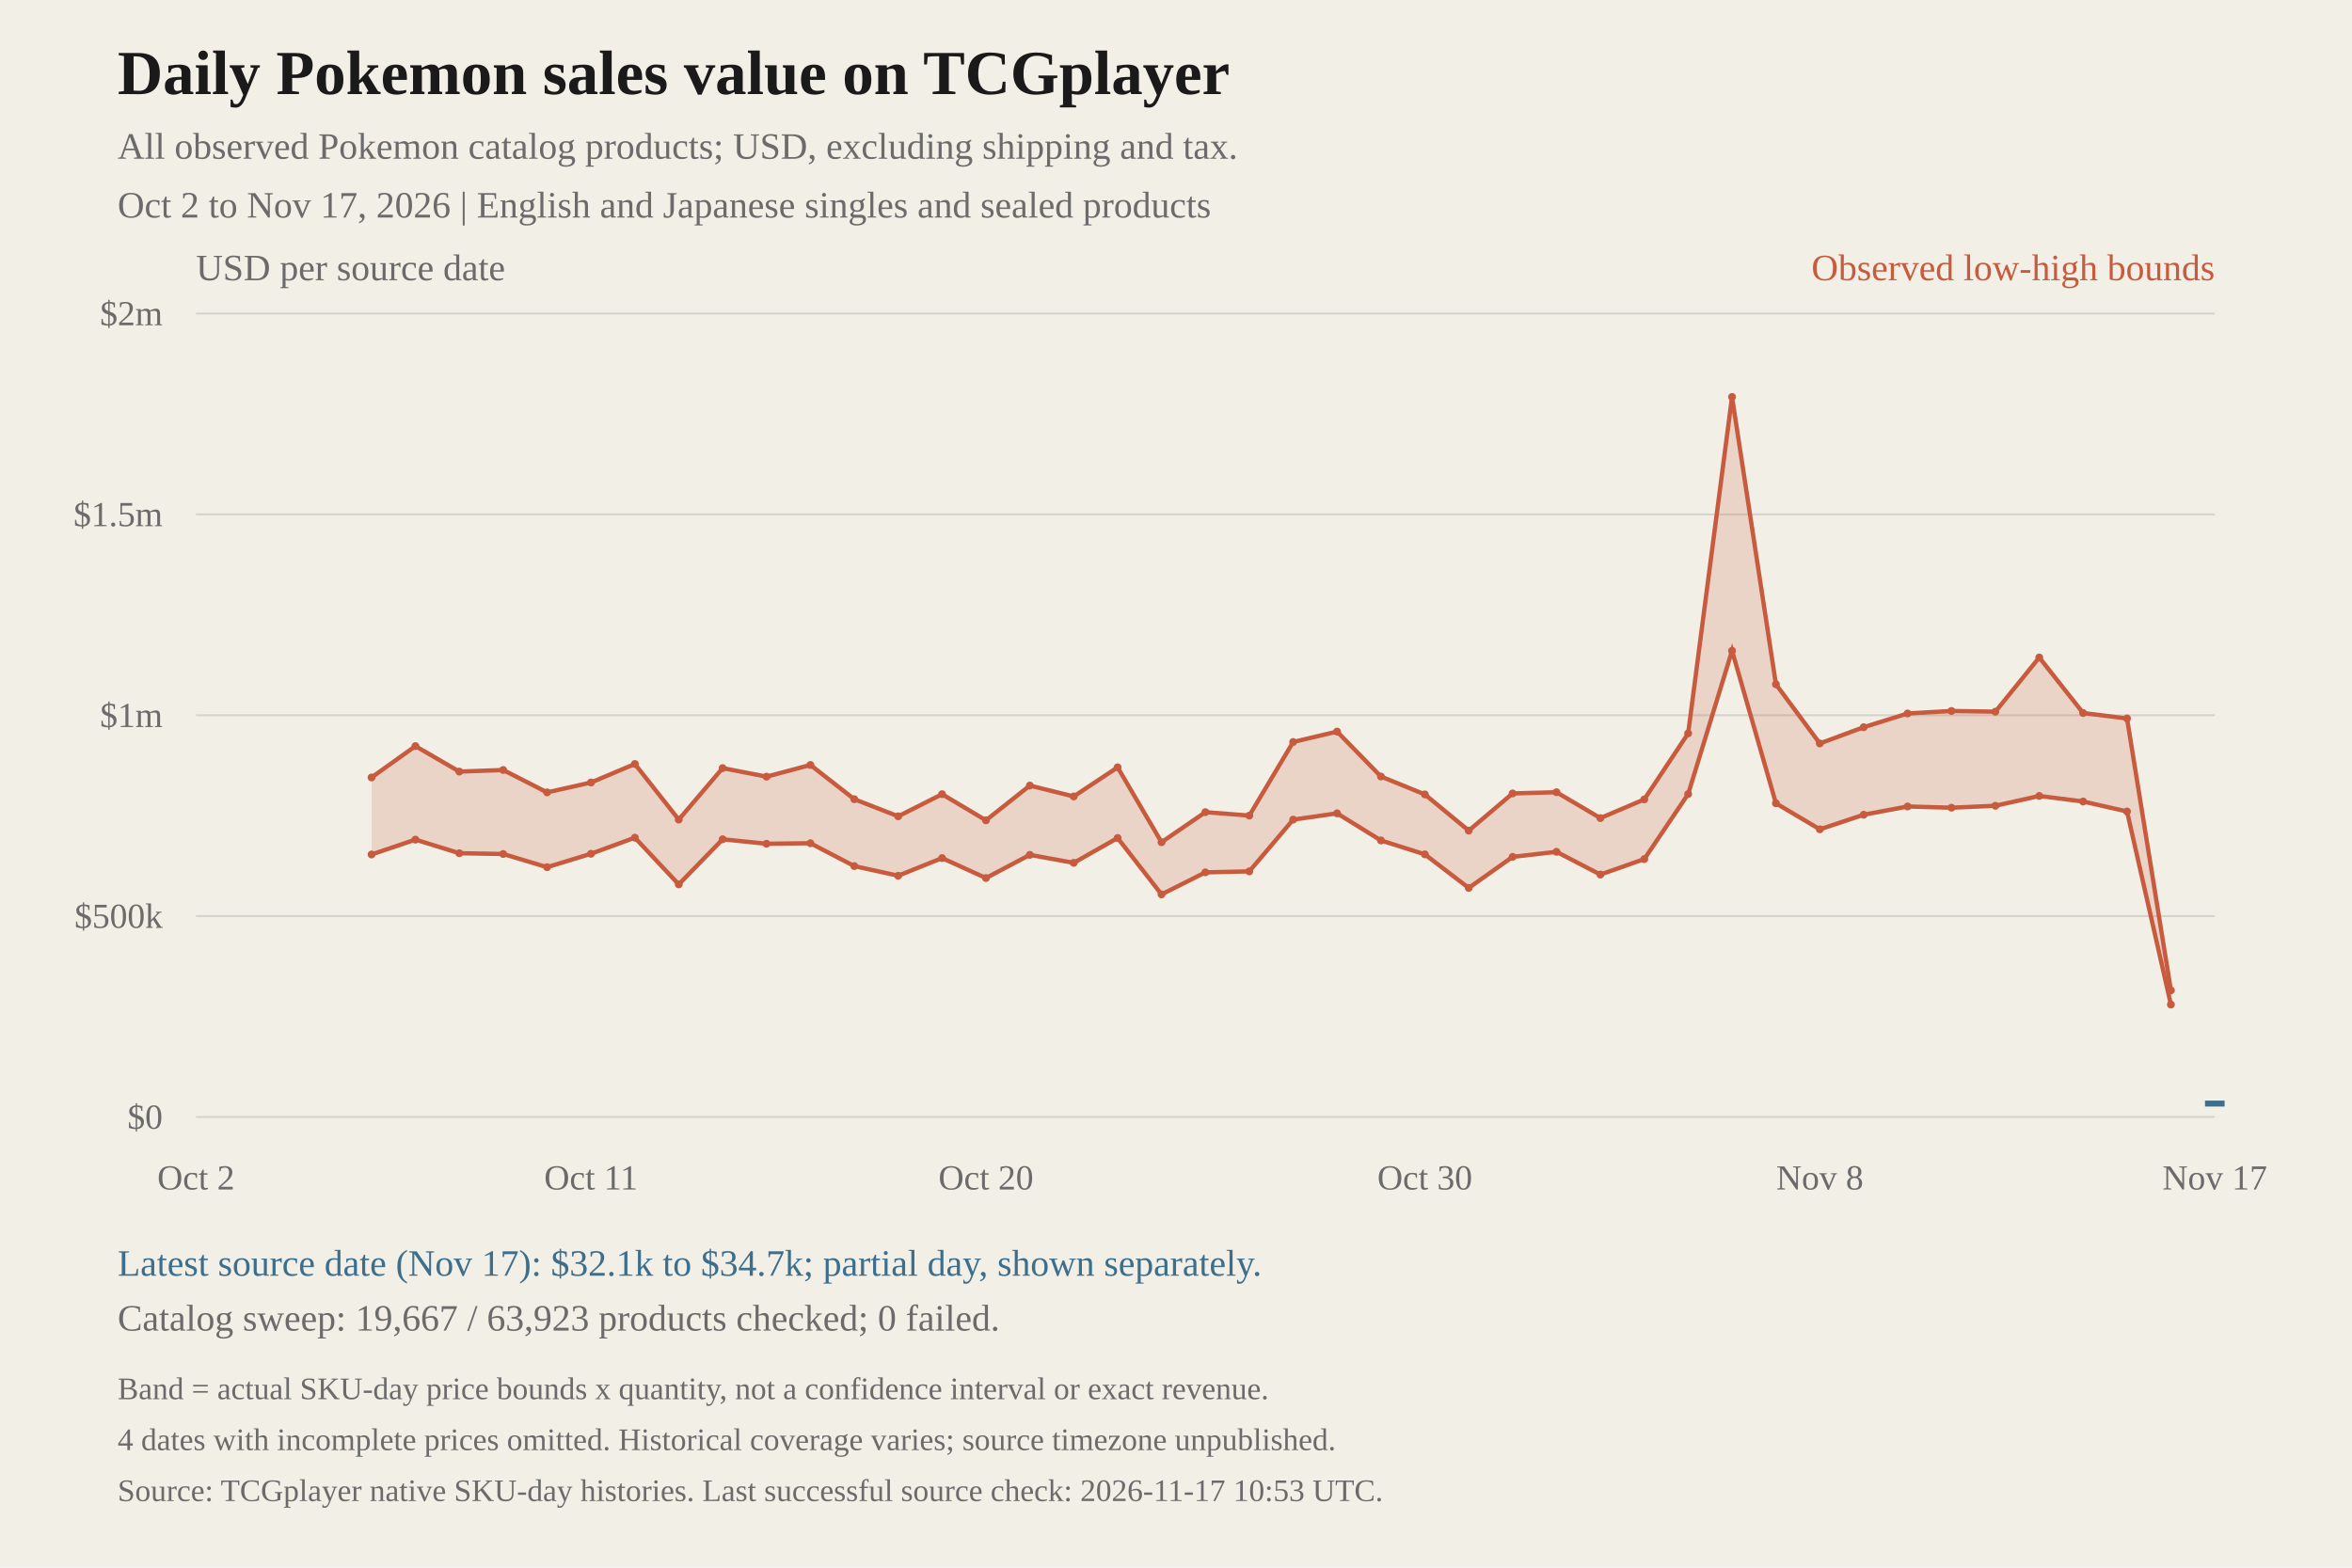
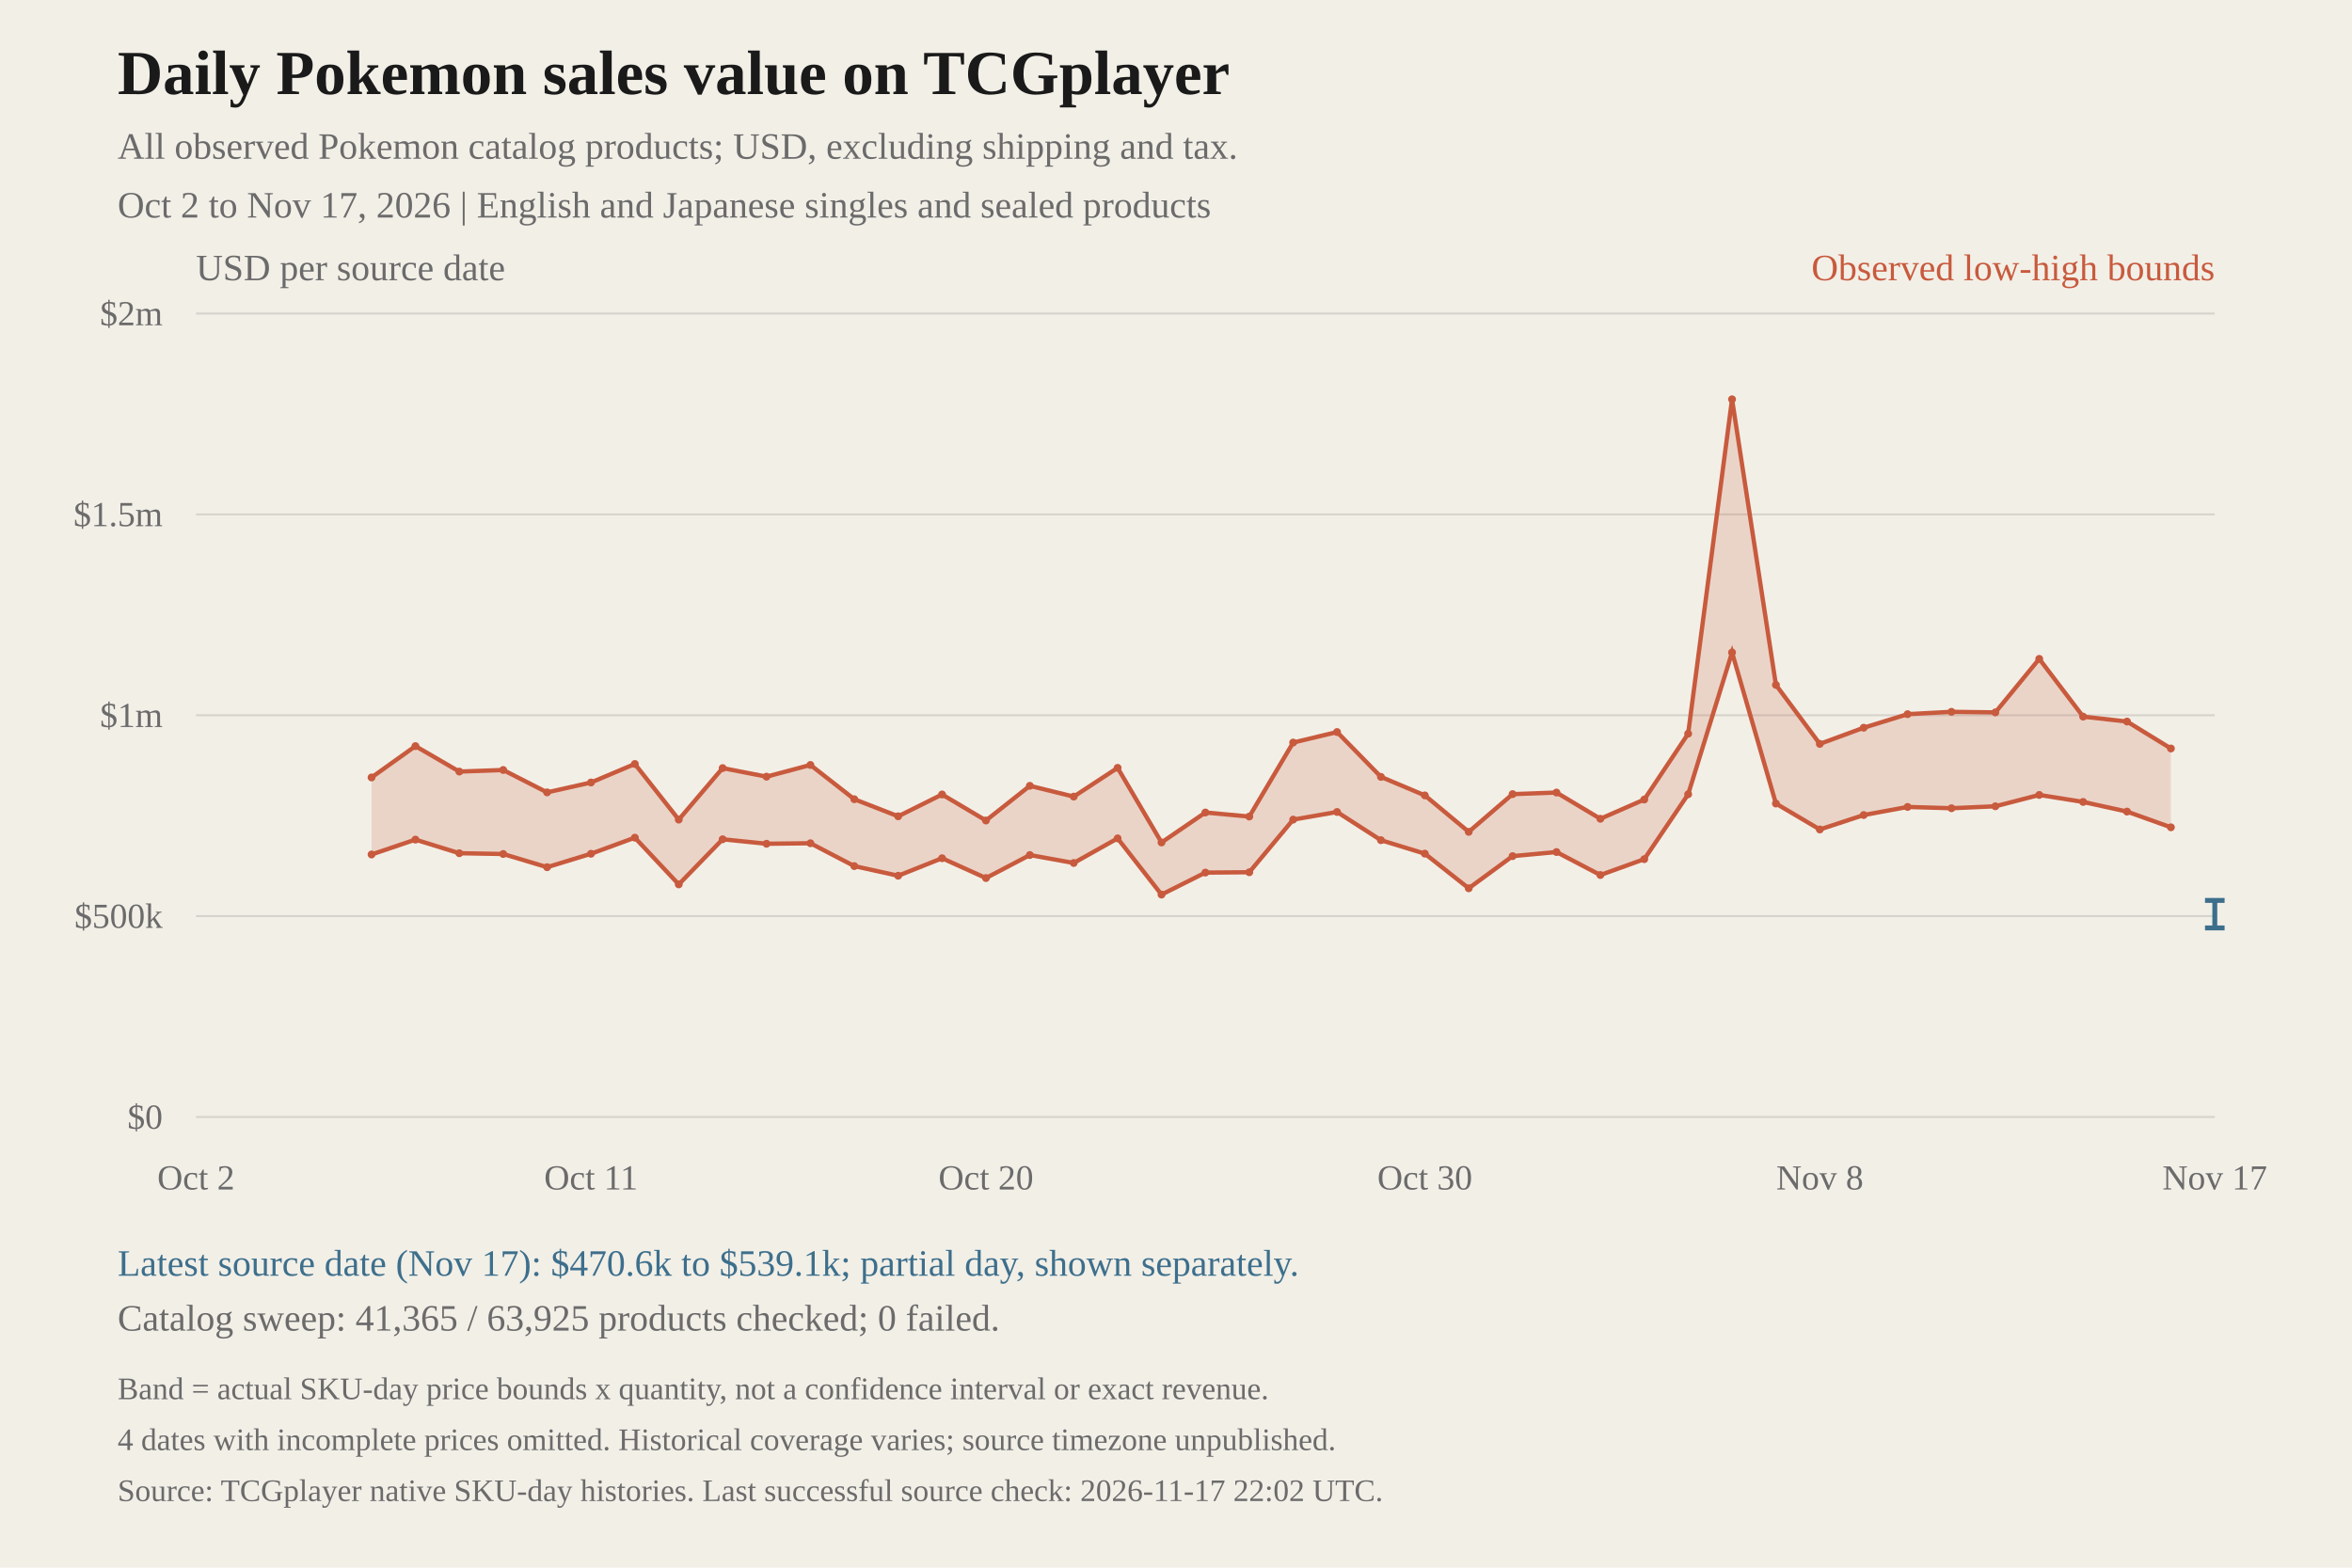
<svg xmlns="http://www.w3.org/2000/svg" width="1200" height="800" viewBox="0 0 1200 800" role="img" aria-labelledby="title description">
  <style>text{font-family:Georgia,"Liberation Serif","Times New Roman",serif;fill:#1A1A1A;font-size:19px}.title{font-size:32px;font-weight:600}.muted,.axis{fill:#6B6B6B}.axis{font-size:18px}.note{font-size:16px;fill:#6B6B6B}.grid{stroke:#D6D3CC;stroke-width:1}</style>
  <rect data-role="background" width="1200" height="800" fill="#F2EFE7" />
  <text x="60" y="48" class="title">Daily Pokemon sales value on TCGplayer</text>
  <text x="60" y="81" class="muted">All observed Pokemon catalog products; USD, excluding shipping and tax.</text>
  <text x="60" y="111" class="muted">Oct 2 to Nov 17, 2026 | English and Japanese singles and sealed products</text>
  <text x="100" y="143" class="muted">USD per source date</text>
  <text x="1130" y="143" text-anchor="end" style="fill:#C85A3D">Observed low-high bounds</text>
  <path d="M100,570H1130" class="grid" />
  <text x="83" y="576" class="axis" text-anchor="end">$0</text>
  <path d="M100,467.5H1130" class="grid" />
  <text x="83" y="473.5" class="axis" text-anchor="end">$500k</text>
  <path d="M100,365H1130" class="grid" />
  <text x="83" y="371" class="axis" text-anchor="end">$1m</text>
  <path d="M100,262.5H1130" class="grid" />
  <text x="83" y="268.5" class="axis" text-anchor="end">$1.5m</text>
  <path d="M100,160H1130" class="grid" />
  <text x="83" y="166" class="axis" text-anchor="end">$2m</text>
-   <polygon data-series="historical" points="189.565,396.744 211.957,380.745 234.348,393.742 256.739,392.934 279.13,404.354 301.522,399.317 323.913,389.861 346.304,418.25 368.696,391.961 391.087,396.338 413.478,390.359 435.87,407.849 458.261,416.566 480.652,405.277 503.043,418.614 525.435,400.872 547.826,406.424 570.217,391.568 592.609,429.787 615,414.447 637.391,416.203 659.783,378.636 682.174,373.33 704.565,396.264 726.957,405.384 749.348,423.873 771.739,404.89 794.13,404.277 816.522,417.476 838.913,407.93 861.304,374.247 883.696,202.555 906.087,349.205 928.478,379.387 950.87,371.093 973.261,364.084 995.652,362.819 1018.043,363.171 1040.435,335.513 1062.826,363.861 1085.217,366.626 1107.609,505.403 1107.609,512.64 1085.217,414.092 1062.826,409.012 1040.435,406.181 1018.043,411.188 995.652,412.181 973.261,411.554 950.87,415.763 928.478,423.204 906.087,409.921 883.696,332.091 861.304,405.197 838.913,438.399 816.522,446.3 794.13,434.679 771.739,437.272 749.348,453.12 726.957,435.976 704.565,428.881 682.174,415.05 659.783,418.26 637.391,444.662 615,445.171 592.609,456.415 570.217,427.631 547.826,440.315 525.435,436.231 503.043,448.07 480.652,437.884 458.261,446.89 435.87,441.968 413.478,430.31 391.087,430.576 368.696,428.283 346.304,451.308 323.913,427.463 301.522,435.683 279.13,442.538 256.739,435.799 234.348,435.406 211.957,428.459 189.565,436.048" fill="#C85A3D" fill-opacity="0.18" />
-   <polyline data-series="historical" points="189.565,436.048 211.957,428.459 234.348,435.406 256.739,435.799 279.13,442.538 301.522,435.683 323.913,427.463 346.304,451.308 368.696,428.283 391.087,430.576 413.478,430.31 435.87,441.968 458.261,446.89 480.652,437.884 503.043,448.07 525.435,436.231 547.826,440.315 570.217,427.631 592.609,456.415 615,445.171 637.391,444.662 659.783,418.26 682.174,415.05 704.565,428.881 726.957,435.976 749.348,453.12 771.739,437.272 794.13,434.679 816.522,446.3 838.913,438.399 861.304,405.197 883.696,332.091 906.087,409.921 928.478,423.204 950.87,415.763 973.261,411.554 995.652,412.181 1018.043,411.188 1040.435,406.181 1062.826,409.012 1085.217,414.092 1107.609,512.64" fill="none" stroke="#C85A3D" stroke-width="2.2" />
+   <polygon data-series="historical" points="189.565,396.744 211.957,380.745 234.348,393.742 256.739,392.934 279.13,404.354 301.522,399.317 323.913,389.861 346.304,418.25 368.696,391.961 391.087,396.338 413.478,390.359 435.87,407.849 458.261,416.566 480.652,405.42 503.043,418.711 525.435,401.004 547.826,406.514 570.217,391.837 592.609,429.918 615,414.627 637.391,416.692 659.783,378.93 682.174,373.562 704.565,396.446 726.957,405.886 749.348,424.499 771.739,405.242 794.13,404.443 816.522,417.829 838.913,408 861.304,374.411 883.696,203.771 906.087,349.522 928.478,379.617 950.87,371.361 973.261,364.446 995.652,363.248 1018.043,363.538 1040.435,336.225 1062.826,365.7 1085.217,368.211 1107.609,381.961 1107.609,422.181 1085.217,414.155 1062.826,409.228 1040.435,405.66 1018.043,411.451 995.652,412.448 973.261,411.789 950.87,415.921 928.478,423.287 906.087,410.054 883.696,332.953 861.304,405.319 838.913,438.438 816.522,446.525 794.13,434.795 771.739,436.888 749.348,453.304 726.957,435.619 704.565,428.752 682.174,414.35 659.783,418.258 637.391,445.114 615,445.288 592.609,456.513 570.217,427.824 547.826,440.381 525.435,436.325 503.043,448.074 480.652,437.959 458.261,446.89 435.87,441.968 413.478,430.31 391.087,430.576 368.696,428.283 346.304,451.308 323.913,427.463 301.522,435.683 279.13,442.538 256.739,435.799 234.348,435.406 211.957,428.459 189.565,436.048" fill="#C85A3D" fill-opacity="0.18" />
+   <polyline data-series="historical" points="189.565,436.048 211.957,428.459 234.348,435.406 256.739,435.799 279.13,442.538 301.522,435.683 323.913,427.463 346.304,451.308 368.696,428.283 391.087,430.576 413.478,430.31 435.87,441.968 458.261,446.89 480.652,437.959 503.043,448.074 525.435,436.325 547.826,440.381 570.217,427.824 592.609,456.513 615,445.288 637.391,445.114 659.783,418.258 682.174,414.35 704.565,428.752 726.957,435.619 749.348,453.304 771.739,436.888 794.13,434.795 816.522,446.525 838.913,438.438 861.304,405.319 883.696,332.953 906.087,410.054 928.478,423.287 950.87,415.921 973.261,411.789 995.652,412.448 1018.043,411.451 1040.435,405.66 1062.826,409.228 1085.217,414.155 1107.609,422.181" fill="none" stroke="#C85A3D" stroke-width="2.2" />
  <circle cx="189.565" cy="436.048" r="2" fill="#C85A3D" />
  <circle cx="211.957" cy="428.459" r="2" fill="#C85A3D" />
  <circle cx="234.348" cy="435.406" r="2" fill="#C85A3D" />
  <circle cx="256.739" cy="435.799" r="2" fill="#C85A3D" />
  <circle cx="279.13" cy="442.538" r="2" fill="#C85A3D" />
  <circle cx="301.522" cy="435.683" r="2" fill="#C85A3D" />
  <circle cx="323.913" cy="427.463" r="2" fill="#C85A3D" />
  <circle cx="346.304" cy="451.308" r="2" fill="#C85A3D" />
  <circle cx="368.696" cy="428.283" r="2" fill="#C85A3D" />
  <circle cx="391.087" cy="430.576" r="2" fill="#C85A3D" />
  <circle cx="413.478" cy="430.31" r="2" fill="#C85A3D" />
  <circle cx="435.87" cy="441.968" r="2" fill="#C85A3D" />
  <circle cx="458.261" cy="446.89" r="2" fill="#C85A3D" />
-   <circle cx="480.652" cy="437.884" r="2" fill="#C85A3D" />
-   <circle cx="503.043" cy="448.07" r="2" fill="#C85A3D" />
-   <circle cx="525.435" cy="436.231" r="2" fill="#C85A3D" />
-   <circle cx="547.826" cy="440.315" r="2" fill="#C85A3D" />
-   <circle cx="570.217" cy="427.631" r="2" fill="#C85A3D" />
-   <circle cx="592.609" cy="456.415" r="2" fill="#C85A3D" />
-   <circle cx="615" cy="445.171" r="2" fill="#C85A3D" />
-   <circle cx="637.391" cy="444.662" r="2" fill="#C85A3D" />
-   <circle cx="659.783" cy="418.26" r="2" fill="#C85A3D" />
-   <circle cx="682.174" cy="415.05" r="2" fill="#C85A3D" />
-   <circle cx="704.565" cy="428.881" r="2" fill="#C85A3D" />
-   <circle cx="726.957" cy="435.976" r="2" fill="#C85A3D" />
-   <circle cx="749.348" cy="453.12" r="2" fill="#C85A3D" />
-   <circle cx="771.739" cy="437.272" r="2" fill="#C85A3D" />
-   <circle cx="794.13" cy="434.679" r="2" fill="#C85A3D" />
-   <circle cx="816.522" cy="446.3" r="2" fill="#C85A3D" />
-   <circle cx="838.913" cy="438.399" r="2" fill="#C85A3D" />
-   <circle cx="861.304" cy="405.197" r="2" fill="#C85A3D" />
-   <circle cx="883.696" cy="332.091" r="2" fill="#C85A3D" />
-   <circle cx="906.087" cy="409.921" r="2" fill="#C85A3D" />
-   <circle cx="928.478" cy="423.204" r="2" fill="#C85A3D" />
-   <circle cx="950.87" cy="415.763" r="2" fill="#C85A3D" />
-   <circle cx="973.261" cy="411.554" r="2" fill="#C85A3D" />
-   <circle cx="995.652" cy="412.181" r="2" fill="#C85A3D" />
-   <circle cx="1018.043" cy="411.188" r="2" fill="#C85A3D" />
-   <circle cx="1040.435" cy="406.181" r="2" fill="#C85A3D" />
-   <circle cx="1062.826" cy="409.012" r="2" fill="#C85A3D" />
-   <circle cx="1085.217" cy="414.092" r="2" fill="#C85A3D" />
-   <circle cx="1107.609" cy="512.64" r="2" fill="#C85A3D" />
-   <polyline data-series="historical" points="189.565,396.744 211.957,380.745 234.348,393.742 256.739,392.934 279.13,404.354 301.522,399.317 323.913,389.861 346.304,418.25 368.696,391.961 391.087,396.338 413.478,390.359 435.87,407.849 458.261,416.566 480.652,405.277 503.043,418.614 525.435,400.872 547.826,406.424 570.217,391.568 592.609,429.787 615,414.447 637.391,416.203 659.783,378.636 682.174,373.33 704.565,396.264 726.957,405.384 749.348,423.873 771.739,404.89 794.13,404.277 816.522,417.476 838.913,407.93 861.304,374.247 883.696,202.555 906.087,349.205 928.478,379.387 950.87,371.093 973.261,364.084 995.652,362.819 1018.043,363.171 1040.435,335.513 1062.826,363.861 1085.217,366.626 1107.609,505.403" fill="none" stroke="#C85A3D" stroke-width="2.2" />
+   <circle cx="480.652" cy="437.959" r="2" fill="#C85A3D" />
+   <circle cx="503.043" cy="448.074" r="2" fill="#C85A3D" />
+   <circle cx="525.435" cy="436.325" r="2" fill="#C85A3D" />
+   <circle cx="547.826" cy="440.381" r="2" fill="#C85A3D" />
+   <circle cx="570.217" cy="427.824" r="2" fill="#C85A3D" />
+   <circle cx="592.609" cy="456.513" r="2" fill="#C85A3D" />
+   <circle cx="615" cy="445.288" r="2" fill="#C85A3D" />
+   <circle cx="637.391" cy="445.114" r="2" fill="#C85A3D" />
+   <circle cx="659.783" cy="418.258" r="2" fill="#C85A3D" />
+   <circle cx="682.174" cy="414.35" r="2" fill="#C85A3D" />
+   <circle cx="704.565" cy="428.752" r="2" fill="#C85A3D" />
+   <circle cx="726.957" cy="435.619" r="2" fill="#C85A3D" />
+   <circle cx="749.348" cy="453.304" r="2" fill="#C85A3D" />
+   <circle cx="771.739" cy="436.888" r="2" fill="#C85A3D" />
+   <circle cx="794.13" cy="434.795" r="2" fill="#C85A3D" />
+   <circle cx="816.522" cy="446.525" r="2" fill="#C85A3D" />
+   <circle cx="838.913" cy="438.438" r="2" fill="#C85A3D" />
+   <circle cx="861.304" cy="405.319" r="2" fill="#C85A3D" />
+   <circle cx="883.696" cy="332.953" r="2" fill="#C85A3D" />
+   <circle cx="906.087" cy="410.054" r="2" fill="#C85A3D" />
+   <circle cx="928.478" cy="423.287" r="2" fill="#C85A3D" />
+   <circle cx="950.87" cy="415.921" r="2" fill="#C85A3D" />
+   <circle cx="973.261" cy="411.789" r="2" fill="#C85A3D" />
+   <circle cx="995.652" cy="412.448" r="2" fill="#C85A3D" />
+   <circle cx="1018.043" cy="411.451" r="2" fill="#C85A3D" />
+   <circle cx="1040.435" cy="405.66" r="2" fill="#C85A3D" />
+   <circle cx="1062.826" cy="409.228" r="2" fill="#C85A3D" />
+   <circle cx="1085.217" cy="414.155" r="2" fill="#C85A3D" />
+   <circle cx="1107.609" cy="422.181" r="2" fill="#C85A3D" />
+   <polyline data-series="historical" points="189.565,396.744 211.957,380.745 234.348,393.742 256.739,392.934 279.13,404.354 301.522,399.317 323.913,389.861 346.304,418.25 368.696,391.961 391.087,396.338 413.478,390.359 435.87,407.849 458.261,416.566 480.652,405.42 503.043,418.711 525.435,401.004 547.826,406.514 570.217,391.837 592.609,429.918 615,414.627 637.391,416.692 659.783,378.93 682.174,373.562 704.565,396.446 726.957,405.886 749.348,424.499 771.739,405.242 794.13,404.443 816.522,417.829 838.913,408 861.304,374.411 883.696,203.771 906.087,349.522 928.478,379.617 950.87,371.361 973.261,364.446 995.652,363.248 1018.043,363.538 1040.435,336.225 1062.826,365.7 1085.217,368.211 1107.609,381.961" fill="none" stroke="#C85A3D" stroke-width="2.2" />
  <circle cx="189.565" cy="396.744" r="2" fill="#C85A3D" />
  <circle cx="211.957" cy="380.745" r="2" fill="#C85A3D" />
  <circle cx="234.348" cy="393.742" r="2" fill="#C85A3D" />
  <circle cx="256.739" cy="392.934" r="2" fill="#C85A3D" />
  <circle cx="279.13" cy="404.354" r="2" fill="#C85A3D" />
  <circle cx="301.522" cy="399.317" r="2" fill="#C85A3D" />
  <circle cx="323.913" cy="389.861" r="2" fill="#C85A3D" />
  <circle cx="346.304" cy="418.25" r="2" fill="#C85A3D" />
  <circle cx="368.696" cy="391.961" r="2" fill="#C85A3D" />
  <circle cx="391.087" cy="396.338" r="2" fill="#C85A3D" />
  <circle cx="413.478" cy="390.359" r="2" fill="#C85A3D" />
  <circle cx="435.87" cy="407.849" r="2" fill="#C85A3D" />
  <circle cx="458.261" cy="416.566" r="2" fill="#C85A3D" />
-   <circle cx="480.652" cy="405.277" r="2" fill="#C85A3D" />
-   <circle cx="503.043" cy="418.614" r="2" fill="#C85A3D" />
-   <circle cx="525.435" cy="400.872" r="2" fill="#C85A3D" />
-   <circle cx="547.826" cy="406.424" r="2" fill="#C85A3D" />
-   <circle cx="570.217" cy="391.568" r="2" fill="#C85A3D" />
-   <circle cx="592.609" cy="429.787" r="2" fill="#C85A3D" />
-   <circle cx="615" cy="414.447" r="2" fill="#C85A3D" />
-   <circle cx="637.391" cy="416.203" r="2" fill="#C85A3D" />
-   <circle cx="659.783" cy="378.636" r="2" fill="#C85A3D" />
-   <circle cx="682.174" cy="373.33" r="2" fill="#C85A3D" />
-   <circle cx="704.565" cy="396.264" r="2" fill="#C85A3D" />
-   <circle cx="726.957" cy="405.384" r="2" fill="#C85A3D" />
-   <circle cx="749.348" cy="423.873" r="2" fill="#C85A3D" />
-   <circle cx="771.739" cy="404.89" r="2" fill="#C85A3D" />
-   <circle cx="794.13" cy="404.277" r="2" fill="#C85A3D" />
-   <circle cx="816.522" cy="417.476" r="2" fill="#C85A3D" />
-   <circle cx="838.913" cy="407.93" r="2" fill="#C85A3D" />
-   <circle cx="861.304" cy="374.247" r="2" fill="#C85A3D" />
-   <circle cx="883.696" cy="202.555" r="2" fill="#C85A3D" />
-   <circle cx="906.087" cy="349.205" r="2" fill="#C85A3D" />
-   <circle cx="928.478" cy="379.387" r="2" fill="#C85A3D" />
-   <circle cx="950.87" cy="371.093" r="2" fill="#C85A3D" />
-   <circle cx="973.261" cy="364.084" r="2" fill="#C85A3D" />
-   <circle cx="995.652" cy="362.819" r="2" fill="#C85A3D" />
-   <circle cx="1018.043" cy="363.171" r="2" fill="#C85A3D" />
-   <circle cx="1040.435" cy="335.513" r="2" fill="#C85A3D" />
-   <circle cx="1062.826" cy="363.861" r="2" fill="#C85A3D" />
-   <circle cx="1085.217" cy="366.626" r="2" fill="#C85A3D" />
-   <circle cx="1107.609" cy="505.403" r="2" fill="#C85A3D" />
-   <path data-series="partial-day" d="M1130,563.421V562.888M1125,563.421h10M1125,562.888h10" fill="none" stroke="#3D6F8C" stroke-width="2.5" />
+   <circle cx="480.652" cy="405.42" r="2" fill="#C85A3D" />
+   <circle cx="503.043" cy="418.711" r="2" fill="#C85A3D" />
+   <circle cx="525.435" cy="401.004" r="2" fill="#C85A3D" />
+   <circle cx="547.826" cy="406.514" r="2" fill="#C85A3D" />
+   <circle cx="570.217" cy="391.837" r="2" fill="#C85A3D" />
+   <circle cx="592.609" cy="429.918" r="2" fill="#C85A3D" />
+   <circle cx="615" cy="414.627" r="2" fill="#C85A3D" />
+   <circle cx="637.391" cy="416.692" r="2" fill="#C85A3D" />
+   <circle cx="659.783" cy="378.93" r="2" fill="#C85A3D" />
+   <circle cx="682.174" cy="373.562" r="2" fill="#C85A3D" />
+   <circle cx="704.565" cy="396.446" r="2" fill="#C85A3D" />
+   <circle cx="726.957" cy="405.886" r="2" fill="#C85A3D" />
+   <circle cx="749.348" cy="424.499" r="2" fill="#C85A3D" />
+   <circle cx="771.739" cy="405.242" r="2" fill="#C85A3D" />
+   <circle cx="794.13" cy="404.443" r="2" fill="#C85A3D" />
+   <circle cx="816.522" cy="417.829" r="2" fill="#C85A3D" />
+   <circle cx="838.913" cy="408" r="2" fill="#C85A3D" />
+   <circle cx="861.304" cy="374.411" r="2" fill="#C85A3D" />
+   <circle cx="883.696" cy="203.771" r="2" fill="#C85A3D" />
+   <circle cx="906.087" cy="349.522" r="2" fill="#C85A3D" />
+   <circle cx="928.478" cy="379.617" r="2" fill="#C85A3D" />
+   <circle cx="950.87" cy="371.361" r="2" fill="#C85A3D" />
+   <circle cx="973.261" cy="364.446" r="2" fill="#C85A3D" />
+   <circle cx="995.652" cy="363.248" r="2" fill="#C85A3D" />
+   <circle cx="1018.043" cy="363.538" r="2" fill="#C85A3D" />
+   <circle cx="1040.435" cy="336.225" r="2" fill="#C85A3D" />
+   <circle cx="1062.826" cy="365.7" r="2" fill="#C85A3D" />
+   <circle cx="1085.217" cy="368.211" r="2" fill="#C85A3D" />
+   <circle cx="1107.609" cy="381.961" r="2" fill="#C85A3D" />
+   <path data-series="partial-day" d="M1130,473.528V459.488M1125,473.528h10M1125,459.488h10" fill="none" stroke="#3D6F8C" stroke-width="2.5" />
  <text x="100" y="607" class="axis" text-anchor="middle">Oct 2</text>
  <text x="301.522" y="607" class="axis" text-anchor="middle">Oct 11</text>
  <text x="503.043" y="607" class="axis" text-anchor="middle">Oct 20</text>
  <text x="726.957" y="607" class="axis" text-anchor="middle">Oct 30</text>
  <text x="928.478" y="607" class="axis" text-anchor="middle">Nov 8</text>
  <text x="1130" y="607" class="axis" text-anchor="middle">Nov 17</text>
-   <text x="60" y="651" style="fill:#3D6F8C">Latest source date (Nov 17): $32.1k to $34.7k; partial day, shown separately.</text>
-   <text x="60" y="679" class="muted">Catalog sweep: 19,667 / 63,923 products checked; 0 failed.</text>
+   <text x="60" y="651" style="fill:#3D6F8C">Latest source date (Nov 17): $470.6k to $539.1k; partial day, shown separately.</text>
+   <text x="60" y="679" class="muted">Catalog sweep: 41,365 / 63,925 products checked; 0 failed.</text>
  <text x="60" y="714" class="note">Band = actual SKU-day price bounds x quantity, not a confidence interval or exact revenue.</text>
  <text x="60" y="740" class="note">4 dates with incomplete prices omitted. Historical coverage varies; source timezone unpublished.</text>
-   <text x="60" y="766" class="note">Source: TCGplayer native SKU-day histories. Last successful source check: 2026-11-17 10:53 UTC.</text>
+   <text x="60" y="766" class="note">Source: TCGplayer native SKU-day histories. Last successful source check: 2026-11-17 22:02 UTC.</text>
</svg>
